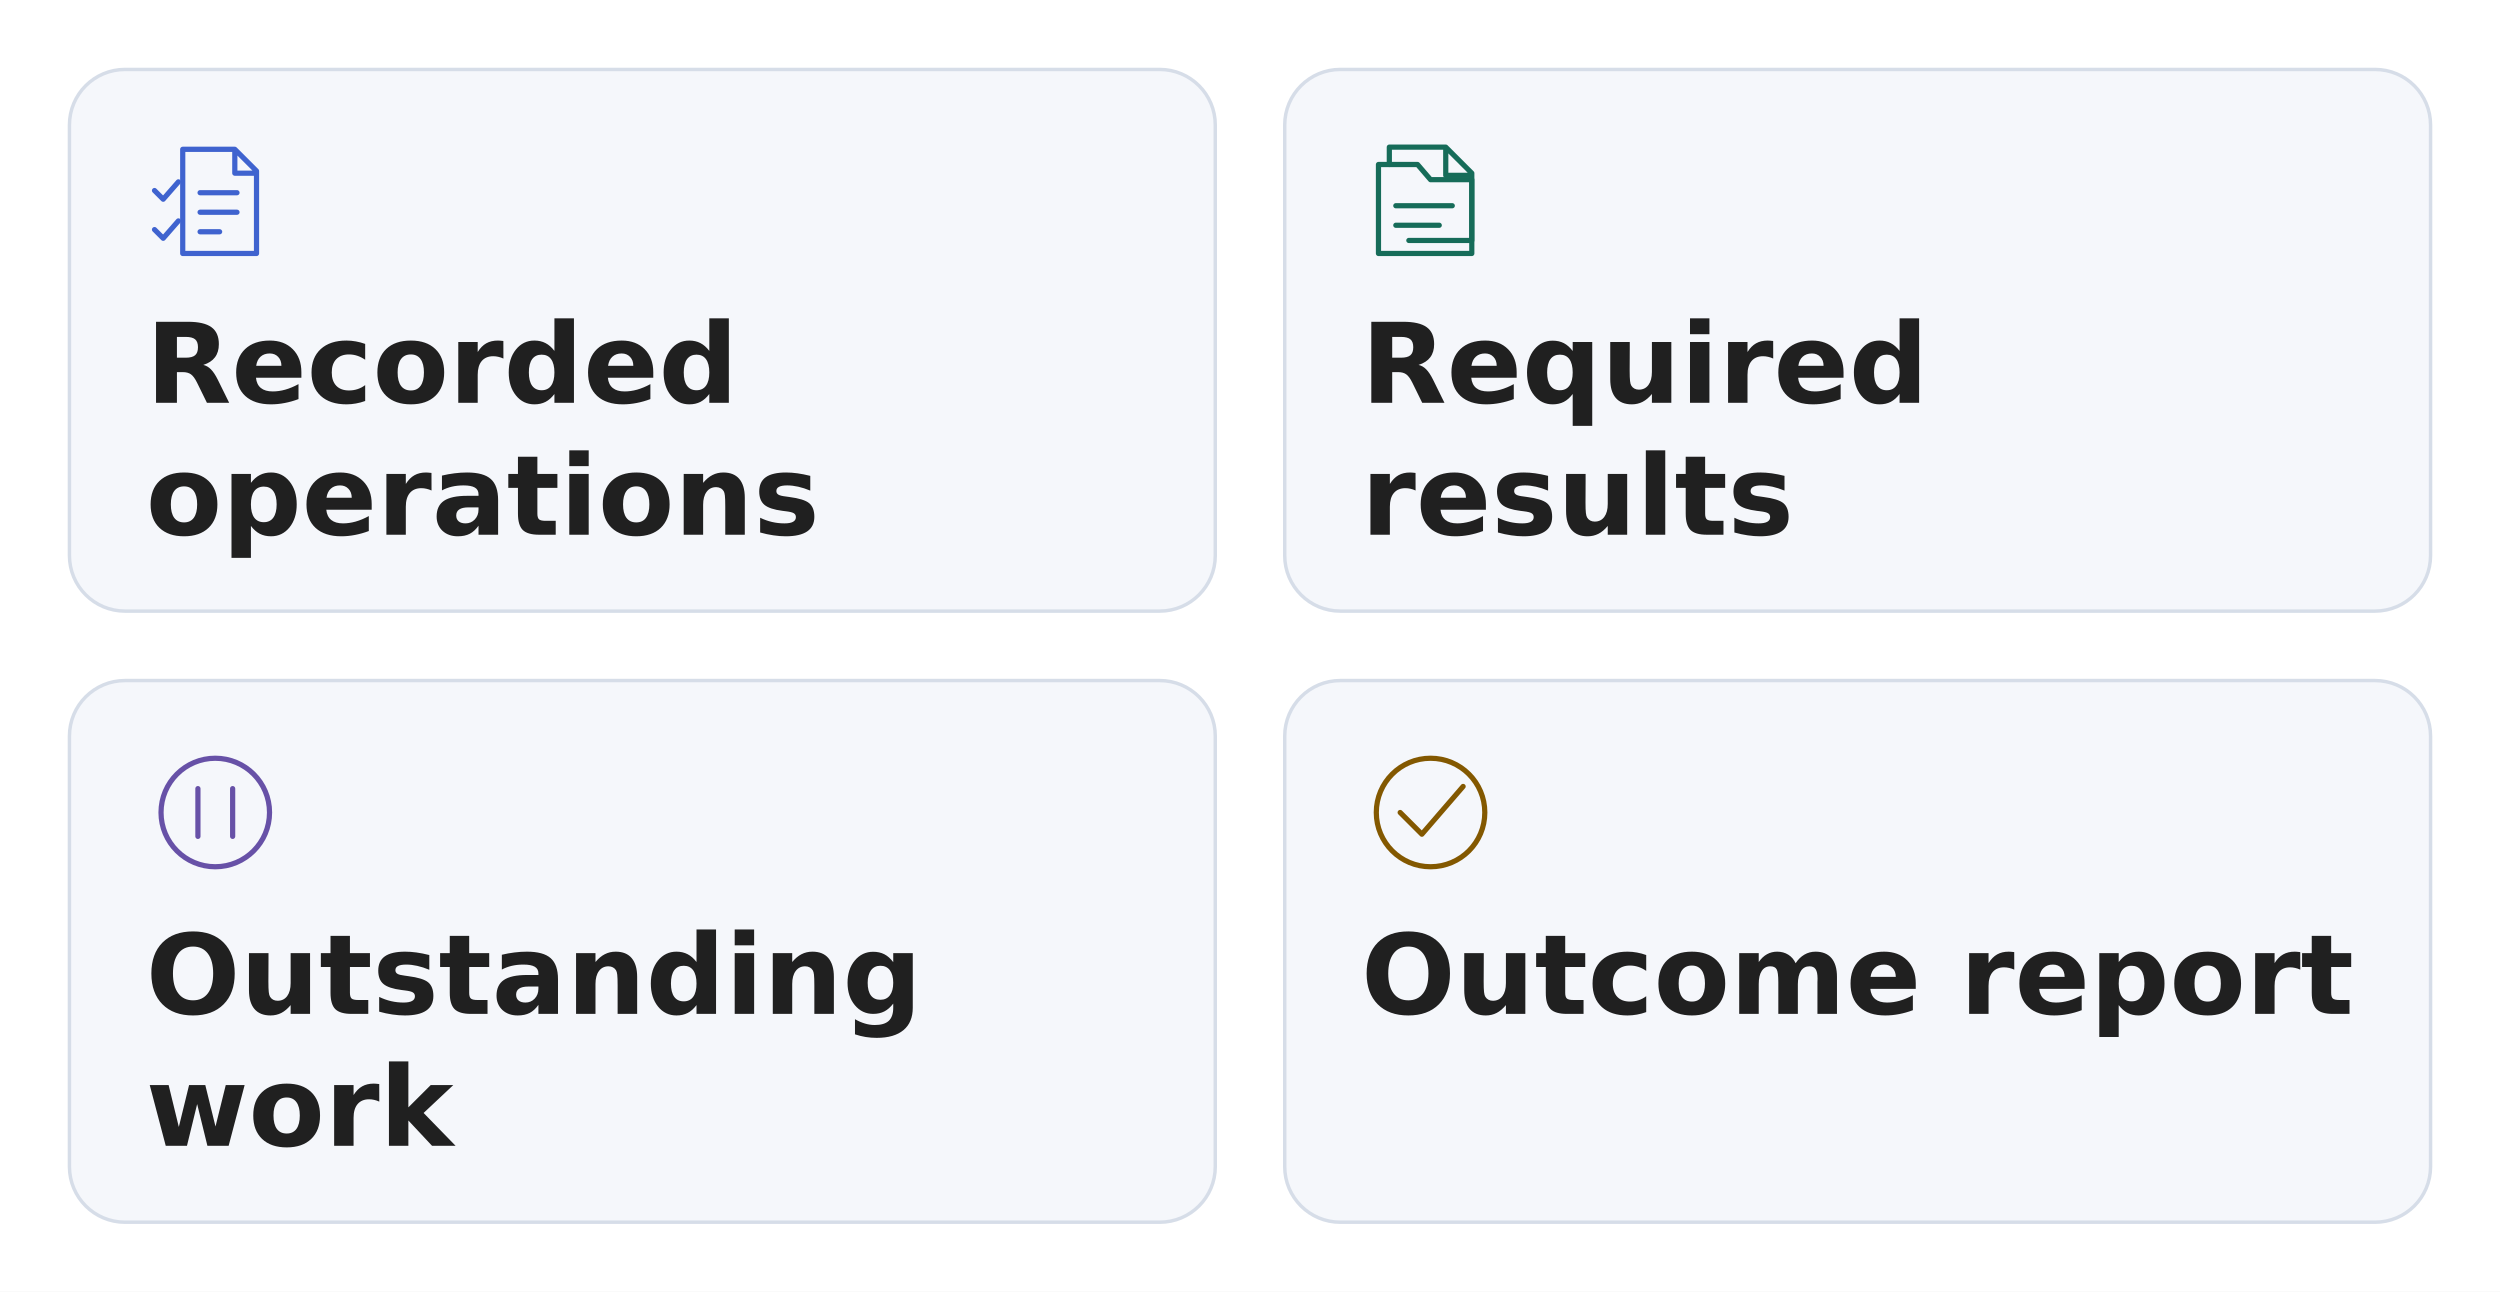
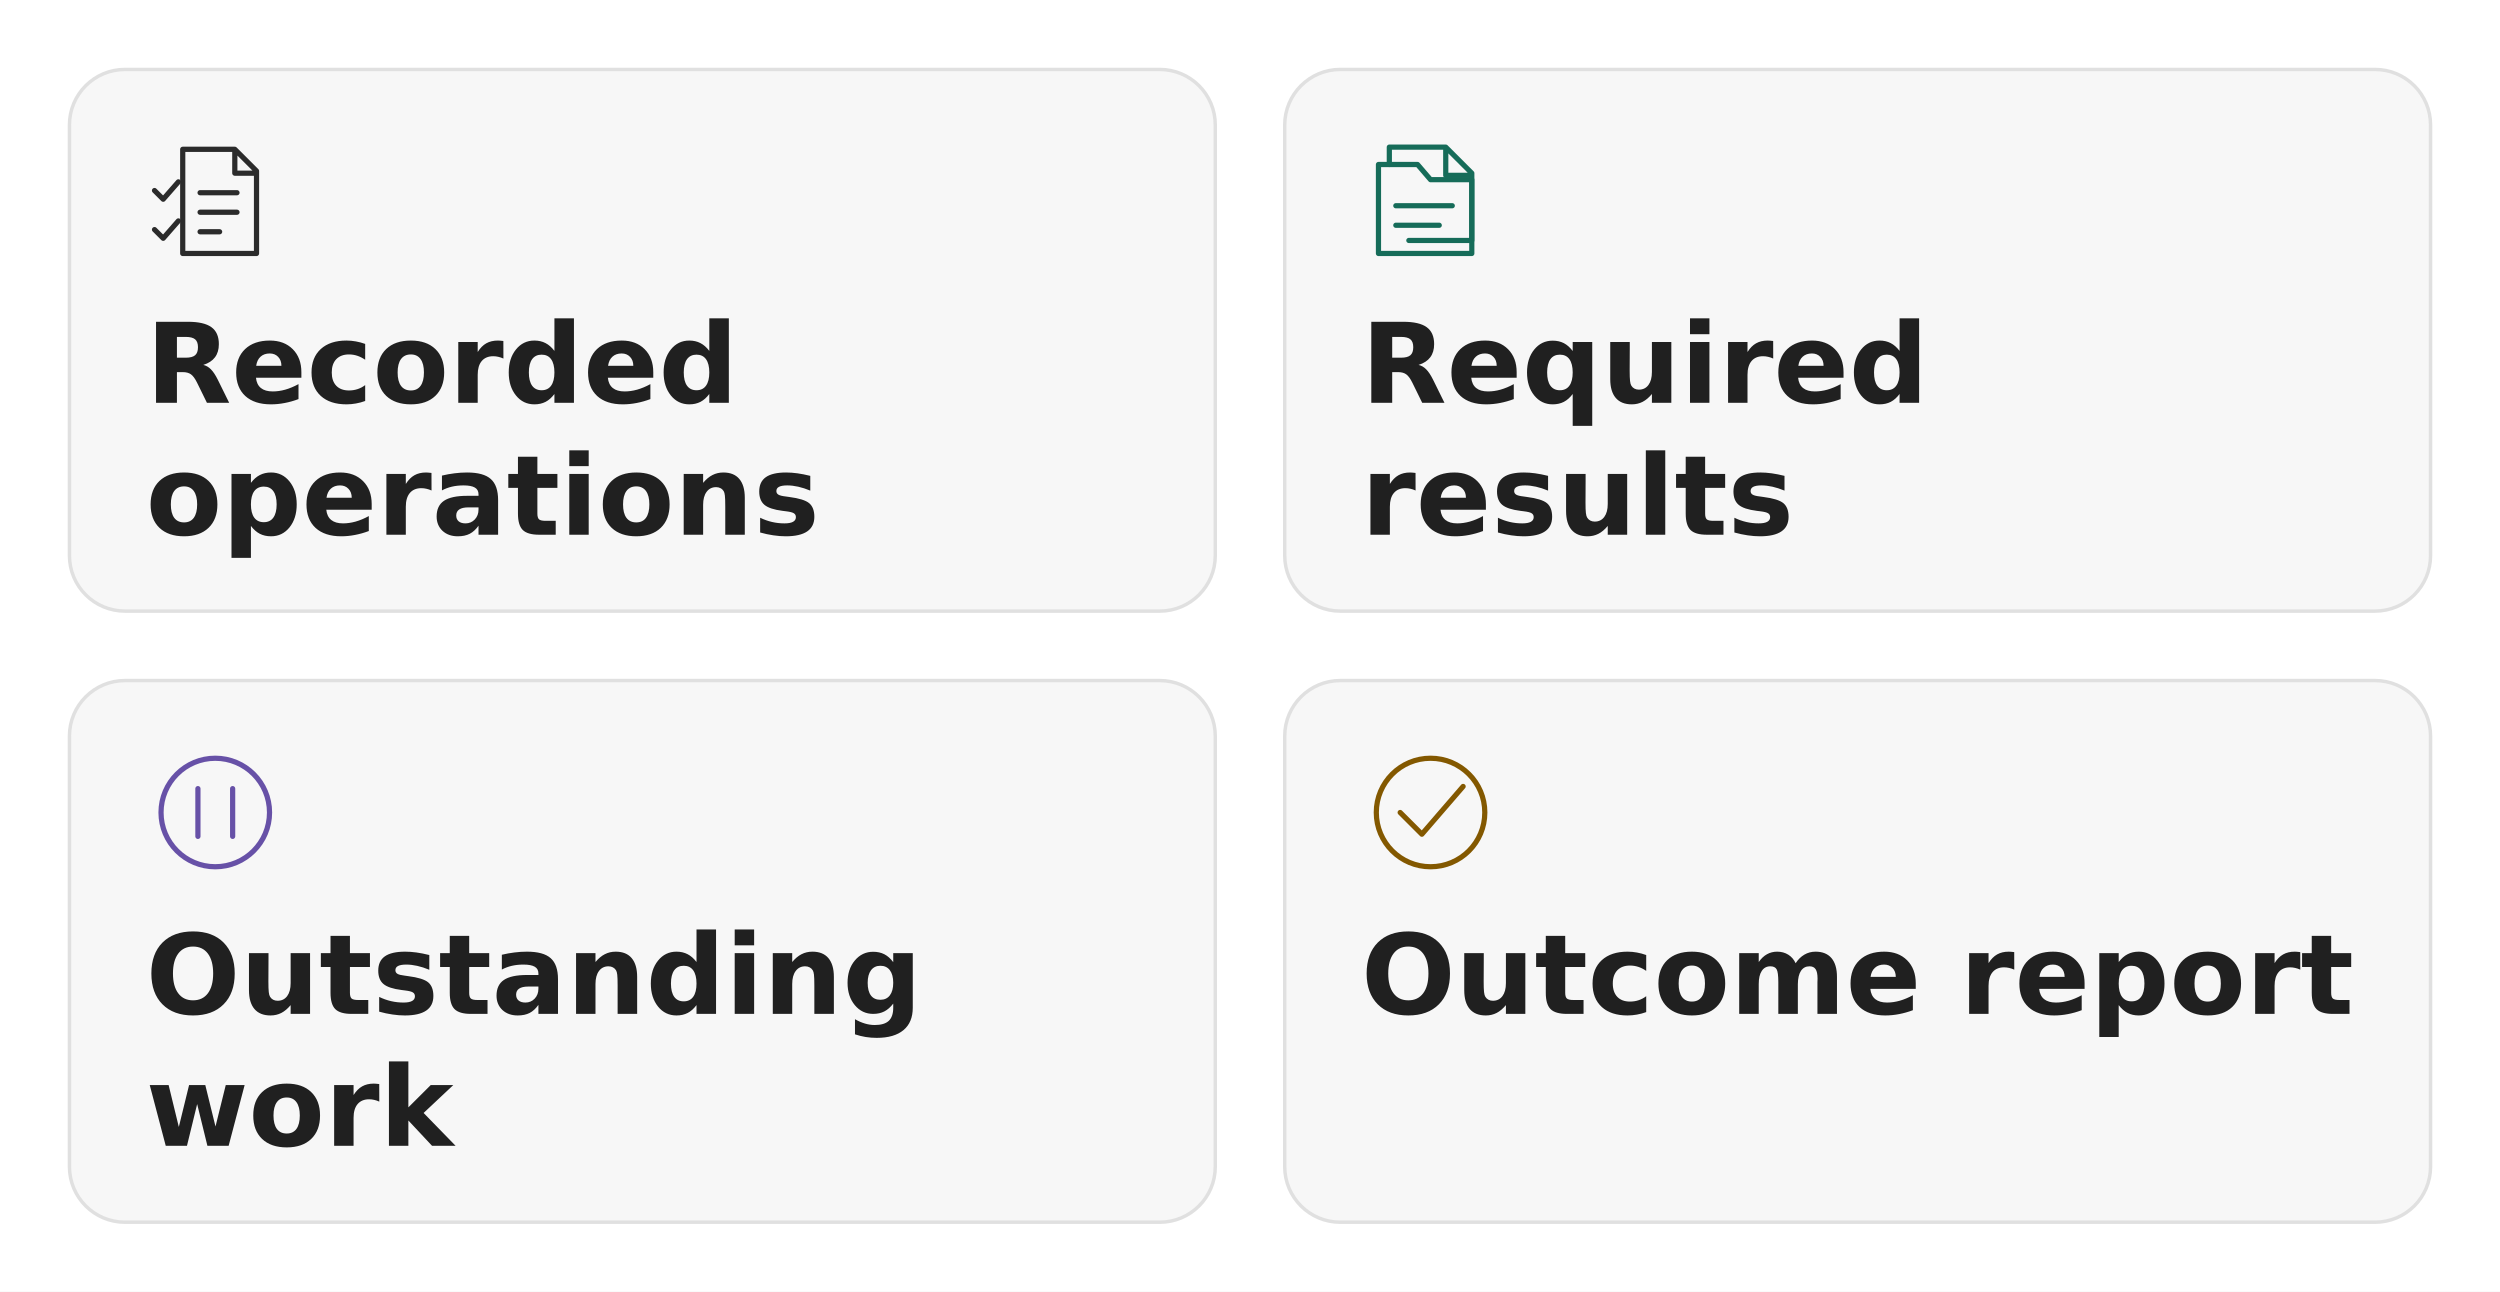
<svg xmlns="http://www.w3.org/2000/svg" width="720" height="372" viewBox="0 0 720 372" role="img" aria-labelledby="title desc" lang="en">
  <defs>
    <marker id="arrow-blue" markerWidth="9" markerHeight="9" refX="7.6" refY="4.5" orient="auto" markerUnits="userSpaceOnUse">
-       <path d="M0,0 L9,4.5 L0,9 Z" fill="#3F63CF" />
+       <path d="M0,0 L9,4.5 L0,9 Z" fill="#2B2B2B" />
    </marker>
    <marker id="arrow-teal" markerWidth="9" markerHeight="9" refX="7.6" refY="4.5" orient="auto" markerUnits="userSpaceOnUse">
      <path d="M0,0 L9,4.5 L0,9 Z" fill="#166C59" />
    </marker>
    <marker id="arrow-violet" markerWidth="9" markerHeight="9" refX="7.6" refY="4.5" orient="auto" markerUnits="userSpaceOnUse">
      <path d="M0,0 L9,4.5 L0,9 Z" fill="#6751A7" />
    </marker>
    <marker id="arrow-amber" markerWidth="9" markerHeight="9" refX="7.6" refY="4.5" orient="auto" markerUnits="userSpaceOnUse">
      <path d="M0,0 L9,4.5 L0,9 Z" fill="#835800" />
    </marker>
    <marker id="arrow-red" markerWidth="9" markerHeight="9" refX="7.6" refY="4.5" orient="auto" markerUnits="userSpaceOnUse">
      <path d="M0,0 L9,4.5 L0,9 Z" fill="#B02D3A" />
    </marker>
    <marker id="arrow-muted" markerWidth="9" markerHeight="9" refX="7.6" refY="4.5" orient="auto" markerUnits="userSpaceOnUse">
-       <path d="M0,0 L9,4.5 L0,9 Z" fill="#526078" />
+       <path d="M0,0 L9,4.5 L0,9 Z" fill="#5C5C5C" />
    </marker>
  </defs>
  <rect width="720" height="372" fill="#FFFFFF" />
-   <rect x="20" y="20" width="330" height="156" rx="16" fill="#F5F7FB" stroke="#D6DDE8" />
-   <g transform="translate(42,38) scale(0.625)" fill="none" stroke="#3F63CF" stroke-width="2.4" stroke-linecap="round" stroke-linejoin="round">
+   <rect x="20" y="20" width="330" height="156" rx="16" fill="#F7F7F7" stroke="#E0E0E0" />
+   <g transform="translate(42,38) scale(0.625)" fill="none" stroke="#2B2B2B" stroke-width="2.4" stroke-linecap="round" stroke-linejoin="round">
    <path d="M17 8h24l10 10v38H17zM41 8v11h10M25 28h17m-17 9h17m-17 9h9" />
    <path d="m4 27 4 4 7-8m-11 22 4 4 7-8" />
  </g>
  <text x="42" y="116" font-family="DejaVu Sans, Arial, sans-serif" font-size="32" font-weight="700" fill="#202020">Recorded</text>
  <text x="42" y="154" font-family="DejaVu Sans, Arial, sans-serif" font-size="32" font-weight="700" fill="#202020">operations</text>
-   <rect x="370" y="20" width="330" height="156" rx="16" fill="#F5F7FB" stroke="#D6DDE8" />
+   <rect x="370" y="20" width="330" height="156" rx="16" fill="#F7F7F7" stroke="#E0E0E0" />
  <g transform="translate(392,38) scale(0.625)" fill="none" stroke="#166C59" stroke-width="2.4" stroke-linecap="round" stroke-linejoin="round">
    <path d="M13 15V7h26l12 12v31H22M39 7v13h12" />
    <path d="M8 15h18l6 7h19v34H8zM16 34h26m-26 9h20" />
  </g>
  <text x="392" y="116" font-family="DejaVu Sans, Arial, sans-serif" font-size="32" font-weight="700" fill="#202020">Required</text>
  <text x="392" y="154" font-family="DejaVu Sans, Arial, sans-serif" font-size="32" font-weight="700" fill="#202020">results</text>
-   <rect x="20" y="196" width="330" height="156" rx="16" fill="#F5F7FB" stroke="#D6DDE8" />
+   <rect x="20" y="196" width="330" height="156" rx="16" fill="#F7F7F7" stroke="#E0E0E0" />
  <g transform="translate(42,214) scale(0.625)" fill="none" stroke="#6751A7" stroke-width="2.4" stroke-linecap="round" stroke-linejoin="round">
    <circle cx="32" cy="32" r="25" />
    <path d="M24 21v22m16-22v22" />
  </g>
  <text x="42" y="292" font-family="DejaVu Sans, Arial, sans-serif" font-size="32" font-weight="700" fill="#202020">Outstanding</text>
  <text x="42" y="330" font-family="DejaVu Sans, Arial, sans-serif" font-size="32" font-weight="700" fill="#202020">work</text>
-   <rect x="370" y="196" width="330" height="156" rx="16" fill="#F5F7FB" stroke="#D6DDE8" />
+   <rect x="370" y="196" width="330" height="156" rx="16" fill="#F7F7F7" stroke="#E0E0E0" />
  <g transform="translate(392,214) scale(0.625)" fill="none" stroke="#835800" stroke-width="2.4" stroke-linecap="round" stroke-linejoin="round">
    <circle cx="32" cy="32" r="25" />
    <path d="m18 32 10 10 19-22" />
  </g>
  <text x="392" y="292" font-family="DejaVu Sans, Arial, sans-serif" font-size="32" font-weight="700" fill="#202020">Outcome report</text>
</svg>
